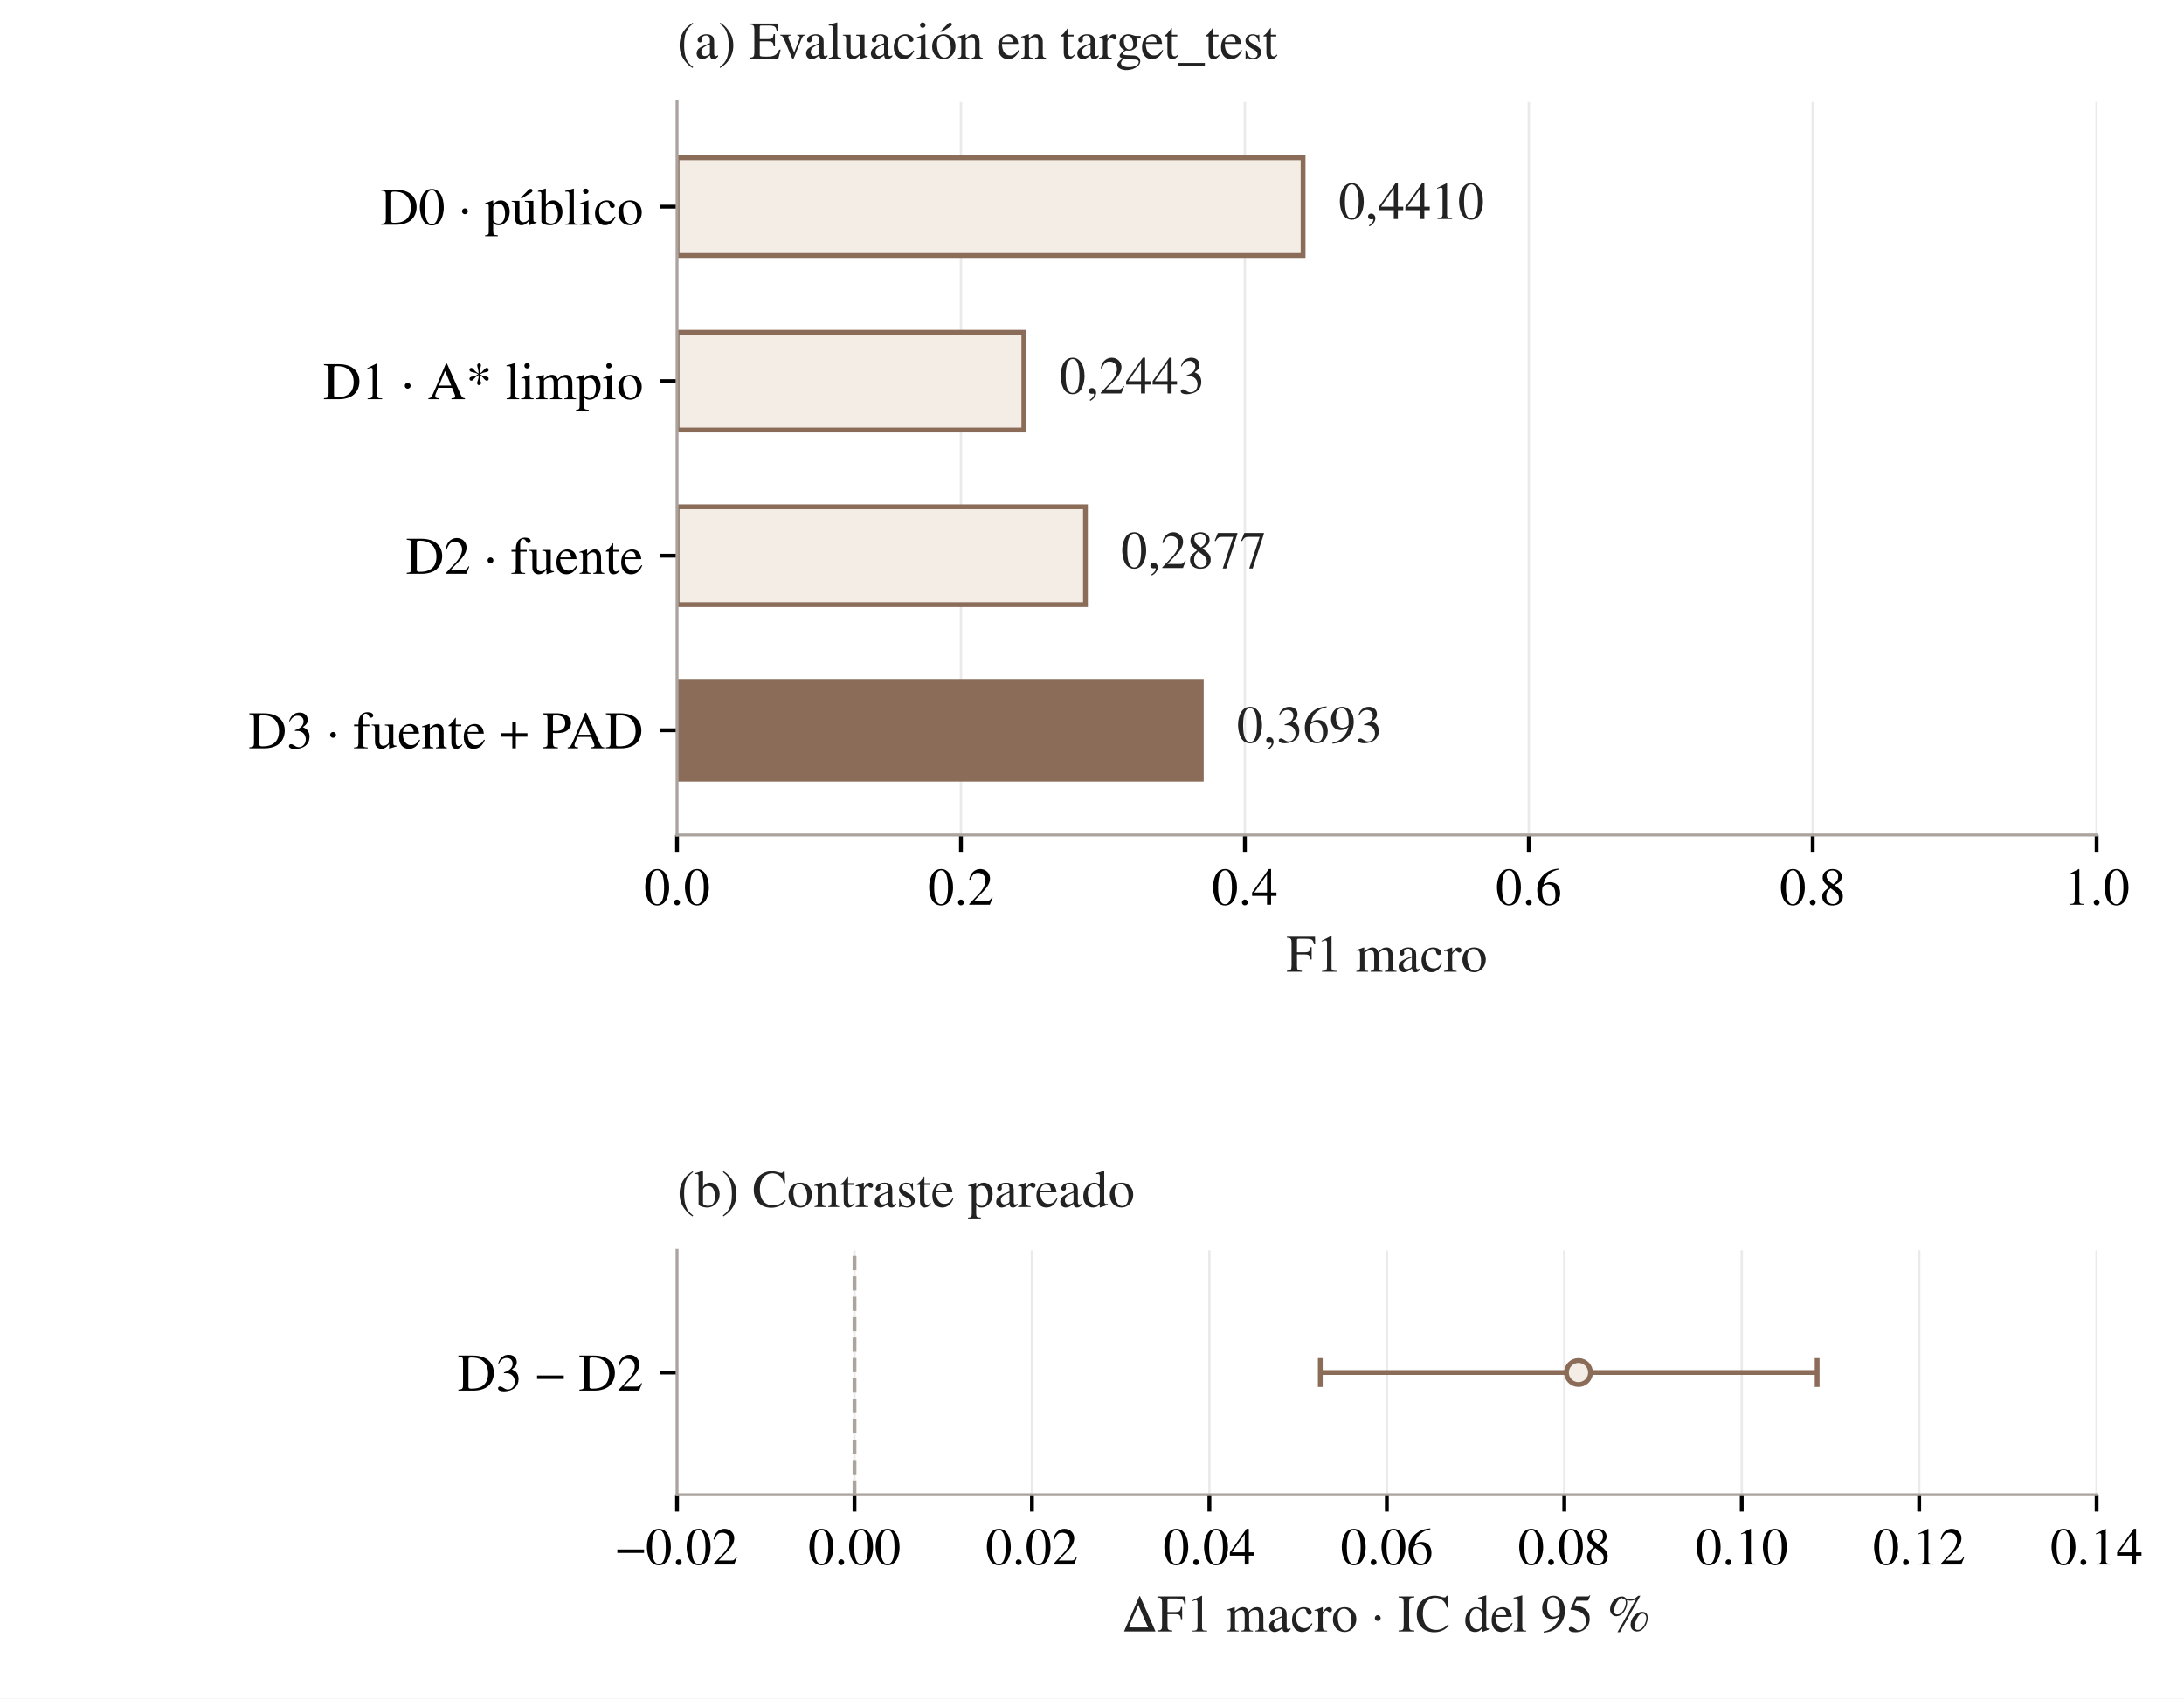
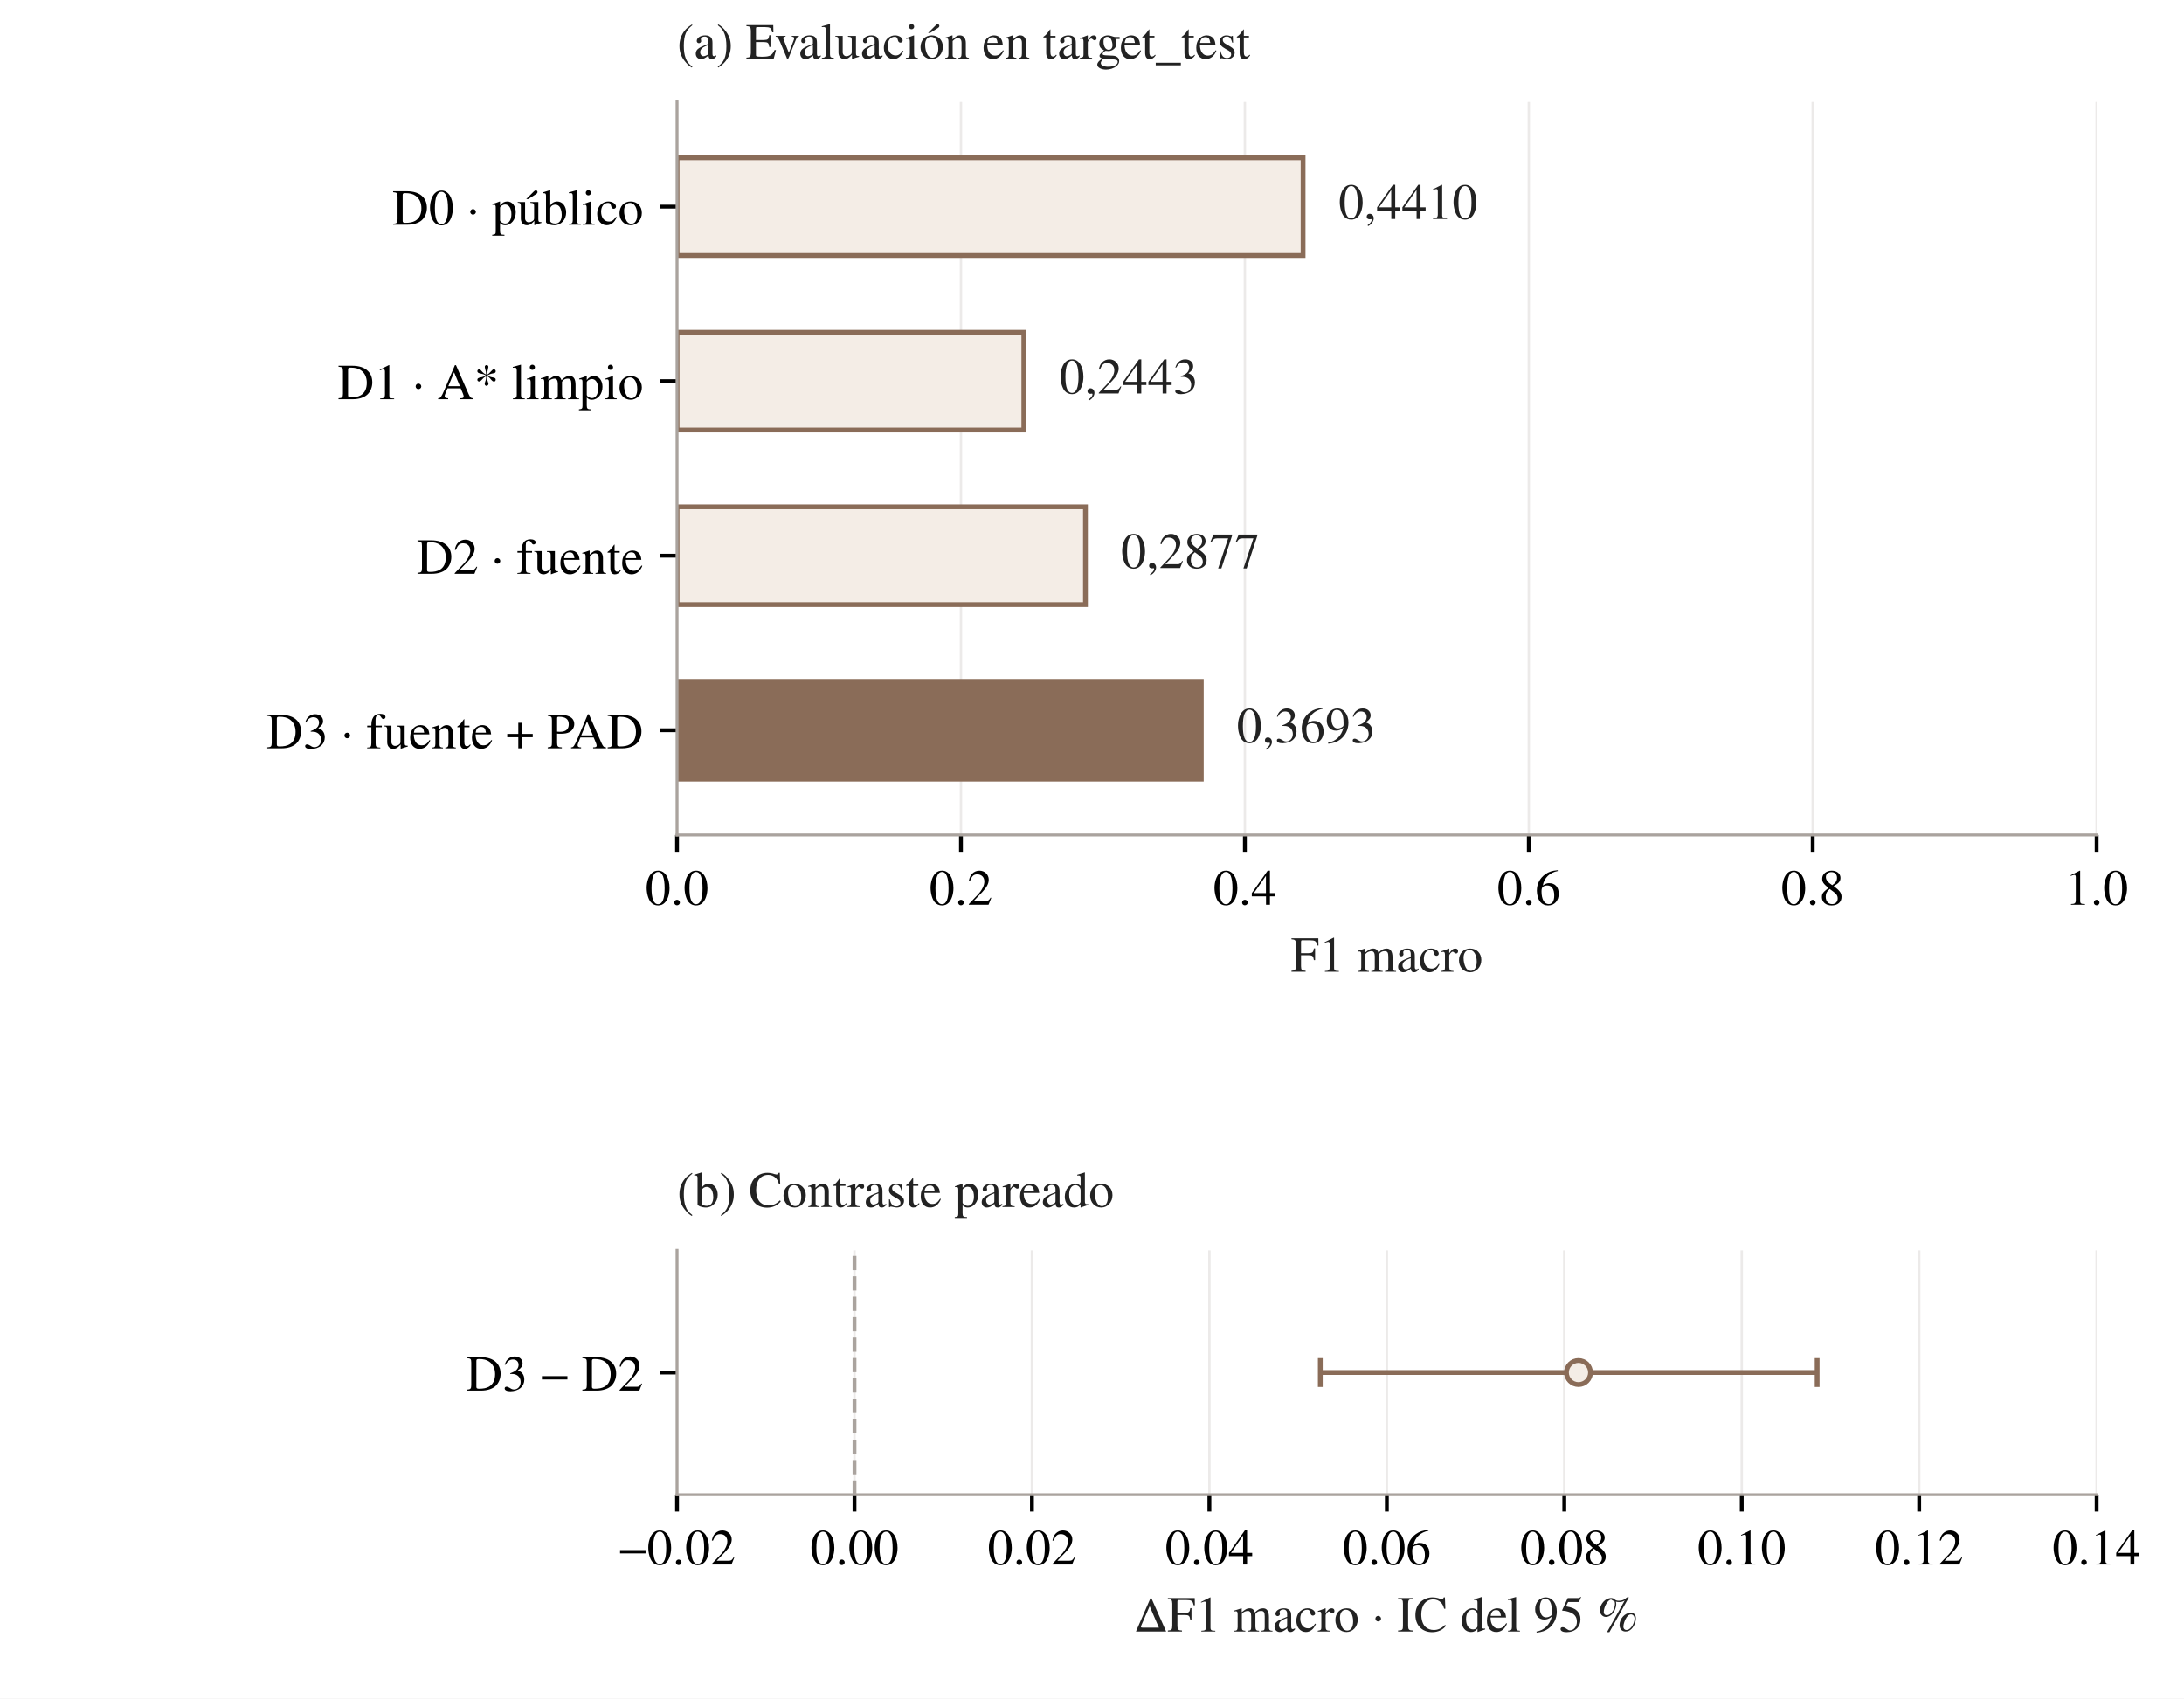
<svg xmlns="http://www.w3.org/2000/svg" xmlns:xlink="http://www.w3.org/1999/xlink" width="453.6pt" height="352.8pt" viewBox="0 0 453.6 352.8" version="1.1">
  <defs>
    <style type="text/css">*{stroke-linejoin: round; stroke-linecap: butt}</style>
  </defs>
  <g id="figure_1">
    <g id="patch_1">
      <path d="M 0 352.8  L 453.6 352.8  L 453.6 0  L 0 0  z " style="fill: #ffffff" />
    </g>
    <g id="axes_1">
      <g id="patch_2">
        <path d="M 140.616 173.429  L 435.456 173.429  L 435.456 21.168  L 140.616 21.168  z " style="fill: #ffffff" />
      </g>
      <g id="matplotlib.axis_1">
        <g id="xtick_1">
          <g id="line2d_1">
            <path d="M 140.616 173.429  L 140.616 21.168  " clip-path="url(#pca7984f693)" style="fill: none; stroke: #aaa39e; stroke-opacity: 0.23; stroke-width: 0.5; stroke-linecap: square" />
          </g>
          <g id="line2d_2">
            <defs>
              <path id="m2a59735344" d="M 0 0  L 0 3.5  " style="stroke: #000000; stroke-width: 0.8" />
            </defs>
            <g>
              <use xlink:href="#m2a59735344" x="140.616" y="173.429" style="stroke: #000000; stroke-width: 0.8" />
            </g>
          </g>
          <g id="text_1">
-             <text style="font-size: 11px; font-family: 'Nimbus Roman'; text-anchor: middle" x="140.616" y="187.942" transform="rotate(-0 140.616 187.9417)">0.0</text>
+             <text style="font-size: 10.5px; font-family: 'Nimbus Roman'; text-anchor: middle" x="140.616" y="187.942" transform="rotate(-0 140.616 187.9417)">0.0</text>
          </g>
        </g>
        <g id="xtick_2">
          <g id="line2d_3">
            <path d="M 199.584 173.429  L 199.584 21.168  " clip-path="url(#pca7984f693)" style="fill: none; stroke: #aaa39e; stroke-opacity: 0.23; stroke-width: 0.5; stroke-linecap: square" />
          </g>
          <g id="line2d_4">
            <g>
              <use xlink:href="#m2a59735344" x="199.584" y="173.429" style="stroke: #000000; stroke-width: 0.8" />
            </g>
          </g>
          <g id="text_2">
-             <text style="font-size: 11px; font-family: 'Nimbus Roman'; text-anchor: middle" x="199.584" y="187.942" transform="rotate(-0 199.584 187.9417)">0.2</text>
+             <text style="font-size: 10.5px; font-family: 'Nimbus Roman'; text-anchor: middle" x="199.584" y="187.942" transform="rotate(-0 199.584 187.9417)">0.2</text>
          </g>
        </g>
        <g id="xtick_3">
          <g id="line2d_5">
            <path d="M 258.552 173.429  L 258.552 21.168  " clip-path="url(#pca7984f693)" style="fill: none; stroke: #aaa39e; stroke-opacity: 0.23; stroke-width: 0.5; stroke-linecap: square" />
          </g>
          <g id="line2d_6">
            <g>
              <use xlink:href="#m2a59735344" x="258.552" y="173.429" style="stroke: #000000; stroke-width: 0.8" />
            </g>
          </g>
          <g id="text_3">
-             <text style="font-size: 11px; font-family: 'Nimbus Roman'; text-anchor: middle" x="258.552" y="187.942" transform="rotate(-0 258.552 187.9417)">0.4</text>
+             <text style="font-size: 10.5px; font-family: 'Nimbus Roman'; text-anchor: middle" x="258.552" y="187.942" transform="rotate(-0 258.552 187.9417)">0.4</text>
          </g>
        </g>
        <g id="xtick_4">
          <g id="line2d_7">
            <path d="M 317.52 173.429  L 317.52 21.168  " clip-path="url(#pca7984f693)" style="fill: none; stroke: #aaa39e; stroke-opacity: 0.23; stroke-width: 0.5; stroke-linecap: square" />
          </g>
          <g id="line2d_8">
            <g>
              <use xlink:href="#m2a59735344" x="317.52" y="173.429" style="stroke: #000000; stroke-width: 0.8" />
            </g>
          </g>
          <g id="text_4">
-             <text style="font-size: 11px; font-family: 'Nimbus Roman'; text-anchor: middle" x="317.52" y="187.942" transform="rotate(-0 317.52 187.9417)">0.6</text>
+             <text style="font-size: 10.5px; font-family: 'Nimbus Roman'; text-anchor: middle" x="317.52" y="187.942" transform="rotate(-0 317.52 187.9417)">0.6</text>
          </g>
        </g>
        <g id="xtick_5">
          <g id="line2d_9">
            <path d="M 376.488 173.429  L 376.488 21.168  " clip-path="url(#pca7984f693)" style="fill: none; stroke: #aaa39e; stroke-opacity: 0.23; stroke-width: 0.5; stroke-linecap: square" />
          </g>
          <g id="line2d_10">
            <g>
              <use xlink:href="#m2a59735344" x="376.488" y="173.429" style="stroke: #000000; stroke-width: 0.8" />
            </g>
          </g>
          <g id="text_5">
-             <text style="font-size: 11px; font-family: 'Nimbus Roman'; text-anchor: middle" x="376.488" y="187.942" transform="rotate(-0 376.488 187.9417)">0.8</text>
+             <text style="font-size: 10.5px; font-family: 'Nimbus Roman'; text-anchor: middle" x="376.488" y="187.942" transform="rotate(-0 376.488 187.9417)">0.8</text>
          </g>
        </g>
        <g id="xtick_6">
          <g id="line2d_11">
            <path d="M 435.456 173.429  L 435.456 21.168  " clip-path="url(#pca7984f693)" style="fill: none; stroke: #aaa39e; stroke-opacity: 0.23; stroke-width: 0.5; stroke-linecap: square" />
          </g>
          <g id="line2d_12">
            <g>
              <use xlink:href="#m2a59735344" x="435.456" y="173.429" style="stroke: #000000; stroke-width: 0.8" />
            </g>
          </g>
          <g id="text_6">
-             <text style="font-size: 11px; font-family: 'Nimbus Roman'; text-anchor: middle" x="435.456" y="187.942" transform="rotate(-0 435.456 187.9417)">1.0</text>
+             <text style="font-size: 10.5px; font-family: 'Nimbus Roman'; text-anchor: middle" x="435.456" y="187.942" transform="rotate(-0 435.456 187.9417)">1.0</text>
          </g>
        </g>
        <g id="text_7">
-           <text style="font-size: 11px; font-family: 'Nimbus Roman'; text-anchor: middle; fill: #222222" x="288.036" y="201.842" transform="rotate(-0 288.036 201.8417)">F1 macro</text>
+           <text style="font-size: 10.5px; font-family: 'Nimbus Roman'; text-anchor: middle; fill: #222222" x="288.036" y="201.842" transform="rotate(-0 288.036 201.8417)">F1 macro</text>
        </g>
      </g>
      <g id="matplotlib.axis_2">
        <g id="ytick_1">
          <g id="line2d_13">
            <defs>
              <path id="mb5f40dc720" d="M 0 0  L -3.5 0  " style="stroke: #000000; stroke-width: 0.8" />
            </defs>
            <g>
              <use xlink:href="#mb5f40dc720" x="140.616" y="42.92" style="stroke: #000000; stroke-width: 0.8" />
            </g>
          </g>
          <g id="text_8">
-             <text style="font-size: 11px; font-family: 'Nimbus Roman'; text-anchor: end" x="133.616" y="46.676" transform="rotate(-0 133.616 46.67591)">D0 · público</text>
+             <text style="font-size: 10.5px; font-family: 'Nimbus Roman'; text-anchor: end" x="133.616" y="46.676" transform="rotate(-0 133.616 46.67591)">D0 · público</text>
          </g>
        </g>
        <g id="ytick_2">
          <g id="line2d_14">
            <g>
              <use xlink:href="#mb5f40dc720" x="140.616" y="79.172" style="stroke: #000000; stroke-width: 0.8" />
            </g>
          </g>
          <g id="text_9">
-             <text style="font-size: 11px; font-family: 'Nimbus Roman'; text-anchor: end" x="133.616" y="82.929" transform="rotate(-0 133.616 82.92854)">D1 · A* limpio</text>
+             <text style="font-size: 10.5px; font-family: 'Nimbus Roman'; text-anchor: end" x="133.616" y="82.929" transform="rotate(-0 133.616 82.92854)">D1 · A* limpio</text>
          </g>
        </g>
        <g id="ytick_3">
          <g id="line2d_15">
            <g>
              <use xlink:href="#mb5f40dc720" x="140.616" y="115.425" style="stroke: #000000; stroke-width: 0.8" />
            </g>
          </g>
          <g id="text_10">
-             <text style="font-size: 11px; font-family: 'Nimbus Roman'; text-anchor: end" x="133.616" y="119.181" transform="rotate(-0 133.616 119.1812)">D2 · fuente</text>
+             <text style="font-size: 10.5px; font-family: 'Nimbus Roman'; text-anchor: end" x="133.616" y="119.181" transform="rotate(-0 133.616 119.1812)">D2 · fuente</text>
          </g>
        </g>
        <g id="ytick_4">
          <g id="line2d_16">
            <g>
              <use xlink:href="#mb5f40dc720" x="140.616" y="151.677" style="stroke: #000000; stroke-width: 0.8" />
            </g>
          </g>
          <g id="text_11">
-             <text style="font-size: 11px; font-family: 'Nimbus Roman'; text-anchor: end" x="133.616" y="155.434" transform="rotate(-0 133.616 155.4338)">D3 · fuente + PAD</text>
+             <text style="font-size: 10.5px; font-family: 'Nimbus Roman'; text-anchor: end" x="133.616" y="155.434" transform="rotate(-0 133.616 155.4338)">D3 · fuente + PAD</text>
          </g>
        </g>
      </g>
      <g id="patch_3">
        <path d="M 140.616 32.769  L 270.64 32.769  L 270.64 53.07  L 140.616 53.07  z " clip-path="url(#pca7984f693)" style="fill: #f4ede6; stroke: #8a6c58; stroke-linejoin: miter" />
      </g>
      <g id="patch_4">
        <path d="M 140.616 69.021  L 212.645 69.021  L 212.645 89.323  L 140.616 89.323  z " clip-path="url(#pca7984f693)" style="fill: #f4ede6; stroke: #8a6c58; stroke-linejoin: miter" />
      </g>
      <g id="patch_5">
        <path d="M 140.616 105.274  L 225.441 105.274  L 225.441 125.576  L 140.616 125.576  z " clip-path="url(#pca7984f693)" style="fill: #f4ede6; stroke: #8a6c58; stroke-linejoin: miter" />
      </g>
      <g id="patch_6">
        <path d="M 140.616 141.527  L 249.5 141.527  L 249.5 161.828  L 140.616 161.828  z " clip-path="url(#pca7984f693)" style="fill: #8a6c58; stroke: #8a6c58; stroke-linejoin: miter" />
      </g>
      <g id="patch_7">
        <path d="M 140.616 173.429  L 140.616 21.168  " style="fill: none; stroke: #aaa39e; stroke-width: 0.6; stroke-linejoin: miter; stroke-linecap: square" />
      </g>
      <g id="patch_8">
        <path d="M 140.616 173.429  L 435.456 173.429  " style="fill: none; stroke: #aaa39e; stroke-width: 0.6; stroke-linejoin: miter; stroke-linecap: square" />
      </g>
      <g id="text_12">
-         <text style="font-size: 11px; font-family: 'Nimbus Roman'; text-anchor: start; fill: #222222" x="278.011" y="45.482" transform="rotate(-0 278.0114 45.48224)">0,4410</text>
+         <text style="font-size: 10.5px; font-family: 'Nimbus Roman'; text-anchor: start; fill: #222222" x="278.011" y="45.482" transform="rotate(-0 278.0114 45.48224)">0,4410</text>
      </g>
      <g id="text_13">
-         <text style="font-size: 11px; font-family: 'Nimbus Roman'; text-anchor: start; fill: #222222" x="220.016" y="81.735" transform="rotate(-0 220.0164 81.73487)">0,2443</text>
+         <text style="font-size: 10.5px; font-family: 'Nimbus Roman'; text-anchor: start; fill: #222222" x="220.016" y="81.735" transform="rotate(-0 220.0164 81.73487)">0,2443</text>
      </g>
      <g id="text_14">
-         <text style="font-size: 11px; font-family: 'Nimbus Roman'; text-anchor: start; fill: #222222" x="232.812" y="117.987" transform="rotate(-0 232.8125 117.9875)">0,2877</text>
+         <text style="font-size: 10.5px; font-family: 'Nimbus Roman'; text-anchor: start; fill: #222222" x="232.812" y="117.987" transform="rotate(-0 232.8125 117.9875)">0,2877</text>
      </g>
      <g id="text_15">
-         <text style="font-size: 11px; font-family: 'Nimbus Roman'; text-anchor: start; fill: #222222" x="256.871" y="154.24" transform="rotate(-0 256.8714 154.2401)">0,3693</text>
+         <text style="font-size: 10.5px; font-family: 'Nimbus Roman'; text-anchor: start; fill: #222222" x="256.871" y="154.24" transform="rotate(-0 256.8714 154.2401)">0,3693</text>
      </g>
      <g id="text_16">
-         <text style="font-size: 11px; font-family: 'Nimbus Roman'; text-anchor: start; fill: #222222" x="140.616" y="12.168" transform="rotate(-0 140.616 12.168)">(a) Evaluación en target_test</text>
+         <text style="font-size: 10.5px; font-family: 'Nimbus Roman'; text-anchor: start; fill: #222222" x="140.616" y="12.168" transform="rotate(-0 140.616 12.168)">(a) Evaluación en target_test</text>
      </g>
    </g>
    <g id="axes_2">
      <g id="patch_9">
        <path d="M 140.616 310.464  L 435.456 310.464  L 435.456 259.71  L 140.616 259.71  z " style="fill: #ffffff" />
      </g>
      <g id="matplotlib.axis_3">
        <g id="xtick_7">
          <g id="line2d_17">
            <path d="M 140.616 310.464  L 140.616 259.71  " clip-path="url(#pf58e095e84)" style="fill: none; stroke: #aaa39e; stroke-opacity: 0.23; stroke-width: 0.5; stroke-linecap: square" />
          </g>
          <g id="line2d_18">
            <g>
              <use xlink:href="#m2a59735344" x="140.616" y="310.464" style="stroke: #000000; stroke-width: 0.8" />
            </g>
          </g>
          <g id="text_17">
-             <text style="font-size: 11px; font-family: 'Nimbus Roman'; text-anchor: middle" x="140.616" y="324.977" transform="rotate(-0 140.616 324.9767)">−0.02</text>
+             <text style="font-size: 10.5px; font-family: 'Nimbus Roman'; text-anchor: middle" x="140.616" y="324.977" transform="rotate(-0 140.616 324.9767)">−0.02</text>
          </g>
        </g>
        <g id="xtick_8">
          <g id="line2d_19">
            <path d="M 177.471 310.464  L 177.471 259.71  " clip-path="url(#pf58e095e84)" style="fill: none; stroke: #aaa39e; stroke-opacity: 0.23; stroke-width: 0.5; stroke-linecap: square" />
          </g>
          <g id="line2d_20">
            <g>
              <use xlink:href="#m2a59735344" x="177.471" y="310.464" style="stroke: #000000; stroke-width: 0.8" />
            </g>
          </g>
          <g id="text_18">
-             <text style="font-size: 11px; font-family: 'Nimbus Roman'; text-anchor: middle" x="177.471" y="324.977" transform="rotate(-0 177.471 324.9767)">0.00</text>
+             <text style="font-size: 10.5px; font-family: 'Nimbus Roman'; text-anchor: middle" x="177.471" y="324.977" transform="rotate(-0 177.471 324.9767)">0.00</text>
          </g>
        </g>
        <g id="xtick_9">
          <g id="line2d_21">
            <path d="M 214.326 310.464  L 214.326 259.71  " clip-path="url(#pf58e095e84)" style="fill: none; stroke: #aaa39e; stroke-opacity: 0.23; stroke-width: 0.5; stroke-linecap: square" />
          </g>
          <g id="line2d_22">
            <g>
              <use xlink:href="#m2a59735344" x="214.326" y="310.464" style="stroke: #000000; stroke-width: 0.8" />
            </g>
          </g>
          <g id="text_19">
-             <text style="font-size: 11px; font-family: 'Nimbus Roman'; text-anchor: middle" x="214.326" y="324.977" transform="rotate(-0 214.326 324.9767)">0.02</text>
+             <text style="font-size: 10.5px; font-family: 'Nimbus Roman'; text-anchor: middle" x="214.326" y="324.977" transform="rotate(-0 214.326 324.9767)">0.02</text>
          </g>
        </g>
        <g id="xtick_10">
          <g id="line2d_23">
            <path d="M 251.181 310.464  L 251.181 259.71  " clip-path="url(#pf58e095e84)" style="fill: none; stroke: #aaa39e; stroke-opacity: 0.23; stroke-width: 0.5; stroke-linecap: square" />
          </g>
          <g id="line2d_24">
            <g>
              <use xlink:href="#m2a59735344" x="251.181" y="310.464" style="stroke: #000000; stroke-width: 0.8" />
            </g>
          </g>
          <g id="text_20">
-             <text style="font-size: 11px; font-family: 'Nimbus Roman'; text-anchor: middle" x="251.181" y="324.977" transform="rotate(-0 251.181 324.9767)">0.04</text>
+             <text style="font-size: 10.5px; font-family: 'Nimbus Roman'; text-anchor: middle" x="251.181" y="324.977" transform="rotate(-0 251.181 324.9767)">0.04</text>
          </g>
        </g>
        <g id="xtick_11">
          <g id="line2d_25">
            <path d="M 288.036 310.464  L 288.036 259.71  " clip-path="url(#pf58e095e84)" style="fill: none; stroke: #aaa39e; stroke-opacity: 0.23; stroke-width: 0.5; stroke-linecap: square" />
          </g>
          <g id="line2d_26">
            <g>
              <use xlink:href="#m2a59735344" x="288.036" y="310.464" style="stroke: #000000; stroke-width: 0.8" />
            </g>
          </g>
          <g id="text_21">
-             <text style="font-size: 11px; font-family: 'Nimbus Roman'; text-anchor: middle" x="288.036" y="324.977" transform="rotate(-0 288.036 324.9767)">0.06</text>
+             <text style="font-size: 10.5px; font-family: 'Nimbus Roman'; text-anchor: middle" x="288.036" y="324.977" transform="rotate(-0 288.036 324.9767)">0.06</text>
          </g>
        </g>
        <g id="xtick_12">
          <g id="line2d_27">
            <path d="M 324.891 310.464  L 324.891 259.71  " clip-path="url(#pf58e095e84)" style="fill: none; stroke: #aaa39e; stroke-opacity: 0.23; stroke-width: 0.5; stroke-linecap: square" />
          </g>
          <g id="line2d_28">
            <g>
              <use xlink:href="#m2a59735344" x="324.891" y="310.464" style="stroke: #000000; stroke-width: 0.8" />
            </g>
          </g>
          <g id="text_22">
-             <text style="font-size: 11px; font-family: 'Nimbus Roman'; text-anchor: middle" x="324.891" y="324.977" transform="rotate(-0 324.891 324.9767)">0.08</text>
+             <text style="font-size: 10.5px; font-family: 'Nimbus Roman'; text-anchor: middle" x="324.891" y="324.977" transform="rotate(-0 324.891 324.9767)">0.08</text>
          </g>
        </g>
        <g id="xtick_13">
          <g id="line2d_29">
            <path d="M 361.746 310.464  L 361.746 259.71  " clip-path="url(#pf58e095e84)" style="fill: none; stroke: #aaa39e; stroke-opacity: 0.23; stroke-width: 0.5; stroke-linecap: square" />
          </g>
          <g id="line2d_30">
            <g>
              <use xlink:href="#m2a59735344" x="361.746" y="310.464" style="stroke: #000000; stroke-width: 0.8" />
            </g>
          </g>
          <g id="text_23">
-             <text style="font-size: 11px; font-family: 'Nimbus Roman'; text-anchor: middle" x="361.746" y="324.977" transform="rotate(-0 361.746 324.9767)">0.10</text>
+             <text style="font-size: 10.5px; font-family: 'Nimbus Roman'; text-anchor: middle" x="361.746" y="324.977" transform="rotate(-0 361.746 324.9767)">0.10</text>
          </g>
        </g>
        <g id="xtick_14">
          <g id="line2d_31">
            <path d="M 398.601 310.464  L 398.601 259.71  " clip-path="url(#pf58e095e84)" style="fill: none; stroke: #aaa39e; stroke-opacity: 0.23; stroke-width: 0.5; stroke-linecap: square" />
          </g>
          <g id="line2d_32">
            <g>
              <use xlink:href="#m2a59735344" x="398.601" y="310.464" style="stroke: #000000; stroke-width: 0.8" />
            </g>
          </g>
          <g id="text_24">
-             <text style="font-size: 11px; font-family: 'Nimbus Roman'; text-anchor: middle" x="398.601" y="324.977" transform="rotate(-0 398.601 324.9767)">0.12</text>
+             <text style="font-size: 10.5px; font-family: 'Nimbus Roman'; text-anchor: middle" x="398.601" y="324.977" transform="rotate(-0 398.601 324.9767)">0.12</text>
          </g>
        </g>
        <g id="xtick_15">
          <g id="line2d_33">
            <path d="M 435.456 310.464  L 435.456 259.71  " clip-path="url(#pf58e095e84)" style="fill: none; stroke: #aaa39e; stroke-opacity: 0.23; stroke-width: 0.5; stroke-linecap: square" />
          </g>
          <g id="line2d_34">
            <g>
              <use xlink:href="#m2a59735344" x="435.456" y="310.464" style="stroke: #000000; stroke-width: 0.8" />
            </g>
          </g>
          <g id="text_25">
-             <text style="font-size: 11px; font-family: 'Nimbus Roman'; text-anchor: middle" x="435.456" y="324.977" transform="rotate(-0 435.456 324.9767)">0.14</text>
+             <text style="font-size: 10.5px; font-family: 'Nimbus Roman'; text-anchor: middle" x="435.456" y="324.977" transform="rotate(-0 435.456 324.9767)">0.14</text>
          </g>
        </g>
        <g id="text_26">
-           <text style="font-size: 11px; font-family: 'Nimbus Roman'; text-anchor: middle; fill: #222222" x="288.036" y="338.877" transform="rotate(-0 288.036 338.8767)">ΔF1 macro · IC del 95 %</text>
+           <text style="font-size: 10.5px; font-family: 'Nimbus Roman'; text-anchor: middle; fill: #222222" x="288.036" y="338.877" transform="rotate(-0 288.036 338.8767)">ΔF1 macro · IC del 95 %</text>
        </g>
      </g>
      <g id="matplotlib.axis_4">
        <g id="ytick_5">
          <g id="line2d_35">
            <g>
              <use xlink:href="#mb5f40dc720" x="140.616" y="285.087" style="stroke: #000000; stroke-width: 0.8" />
            </g>
          </g>
          <g id="text_27">
-             <text style="font-size: 11px; font-family: 'Nimbus Roman'; text-anchor: end" x="133.616" y="288.843" transform="rotate(-0 133.616 288.8435)">D3 − D2</text>
+             <text style="font-size: 10.5px; font-family: 'Nimbus Roman'; text-anchor: end" x="133.616" y="288.843" transform="rotate(-0 133.616 288.8435)">D3 − D2</text>
          </g>
        </g>
      </g>
      <g id="LineCollection_1">
        <path d="M 274.215 285.087  L 377.409 285.087  " clip-path="url(#pf58e095e84)" style="fill: none; stroke: #8a6c58" />
      </g>
      <g id="line2d_36">
        <defs>
          <path id="m493f9d6eb9" d="M 0 3  L 0 -3  " style="stroke: #8a6c58" />
        </defs>
        <g clip-path="url(#pf58e095e84)">
          <use xlink:href="#m493f9d6eb9" x="274.215" y="285.087" style="fill: #8a6c58; stroke: #8a6c58" />
        </g>
      </g>
      <g id="line2d_37">
        <g clip-path="url(#pf58e095e84)">
          <use xlink:href="#m493f9d6eb9" x="377.409" y="285.087" style="fill: #8a6c58; stroke: #8a6c58" />
        </g>
      </g>
      <g id="line2d_38">
        <path d="M 177.471 310.464  L 177.471 259.71  " clip-path="url(#pf58e095e84)" style="fill: none; stroke-dasharray: 2.96,1.28; stroke-dashoffset: 0; stroke: #aaa39e; stroke-width: 0.8" />
      </g>
      <g id="line2d_39">
        <defs>
          <path id="mab022342ed" d="M 0 2.5  C 0.663 2.5 1.299 2.237 1.768 1.768  C 2.237 1.299 2.5 0.663 2.5 0  C 2.5 -0.663 2.237 -1.299 1.768 -1.768  C 1.299 -2.237 0.663 -2.5 0 -2.5  C -0.663 -2.5 -1.299 -2.237 -1.768 -1.768  C -2.237 -1.299 -2.5 -0.663 -2.5 0  C -2.5 0.663 -2.237 1.299 -1.768 1.768  C -1.299 2.237 -0.663 2.5 0 2.5  z " style="stroke: #8a6c58" />
        </defs>
        <g clip-path="url(#pf58e095e84)">
          <use xlink:href="#mab022342ed" x="327.839" y="285.087" style="fill: #f4ede6; stroke: #8a6c58" />
        </g>
      </g>
      <g id="patch_10">
        <path d="M 140.616 310.464  L 140.616 259.71  " style="fill: none; stroke: #aaa39e; stroke-width: 0.6; stroke-linejoin: miter; stroke-linecap: square" />
      </g>
      <g id="patch_11">
        <path d="M 140.616 310.464  L 435.456 310.464  " style="fill: none; stroke: #aaa39e; stroke-width: 0.6; stroke-linejoin: miter; stroke-linecap: square" />
      </g>
      <g id="text_28">
-         <text style="font-size: 11px; font-family: 'Nimbus Roman'; text-anchor: start; fill: #222222" x="140.616" y="250.71" transform="rotate(-0 140.616 250.7103)">(b) Contraste pareado</text>
+         <text style="font-size: 10.5px; font-family: 'Nimbus Roman'; text-anchor: start; fill: #222222" x="140.616" y="250.71" transform="rotate(-0 140.616 250.7103)">(b) Contraste pareado</text>
      </g>
    </g>
  </g>
  <defs>
    <clipPath id="pca7984f693">
      <rect x="140.616" y="21.168" width="294.84" height="152.261" />
    </clipPath>
    <clipPath id="pf58e095e84">
      <rect x="140.616" y="259.71" width="294.84" height="50.754" />
    </clipPath>
  </defs>
</svg>
